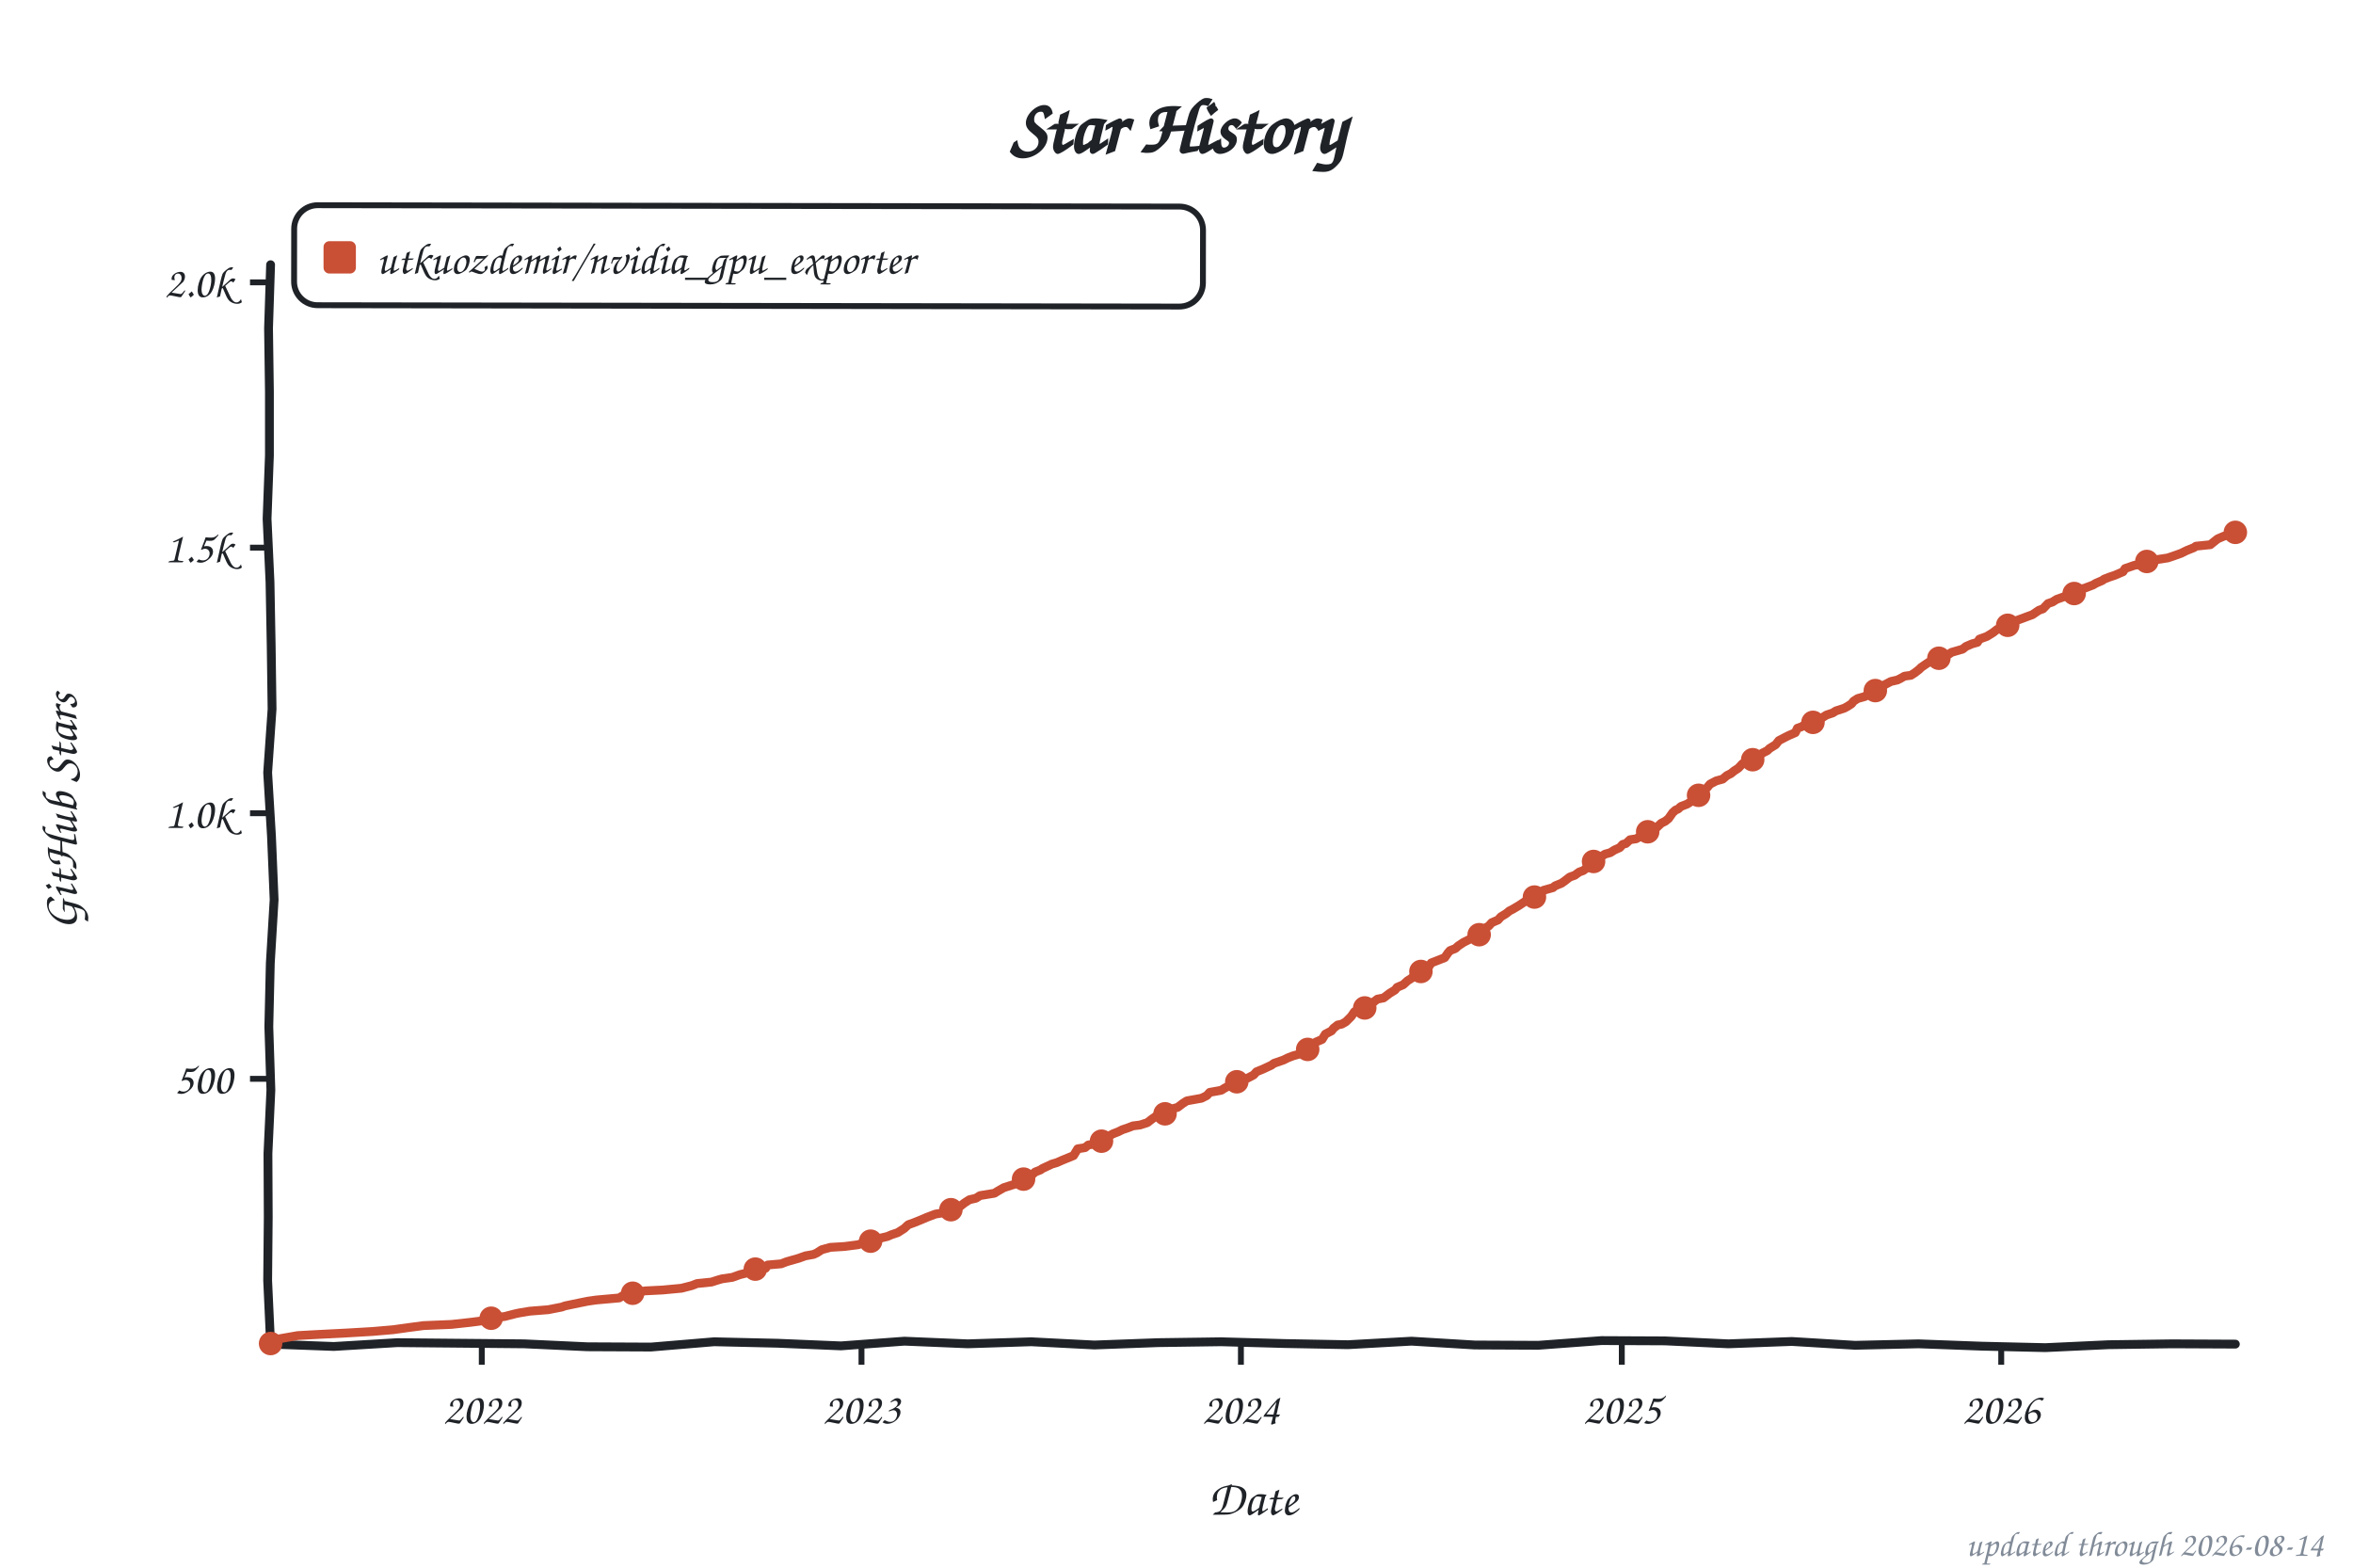
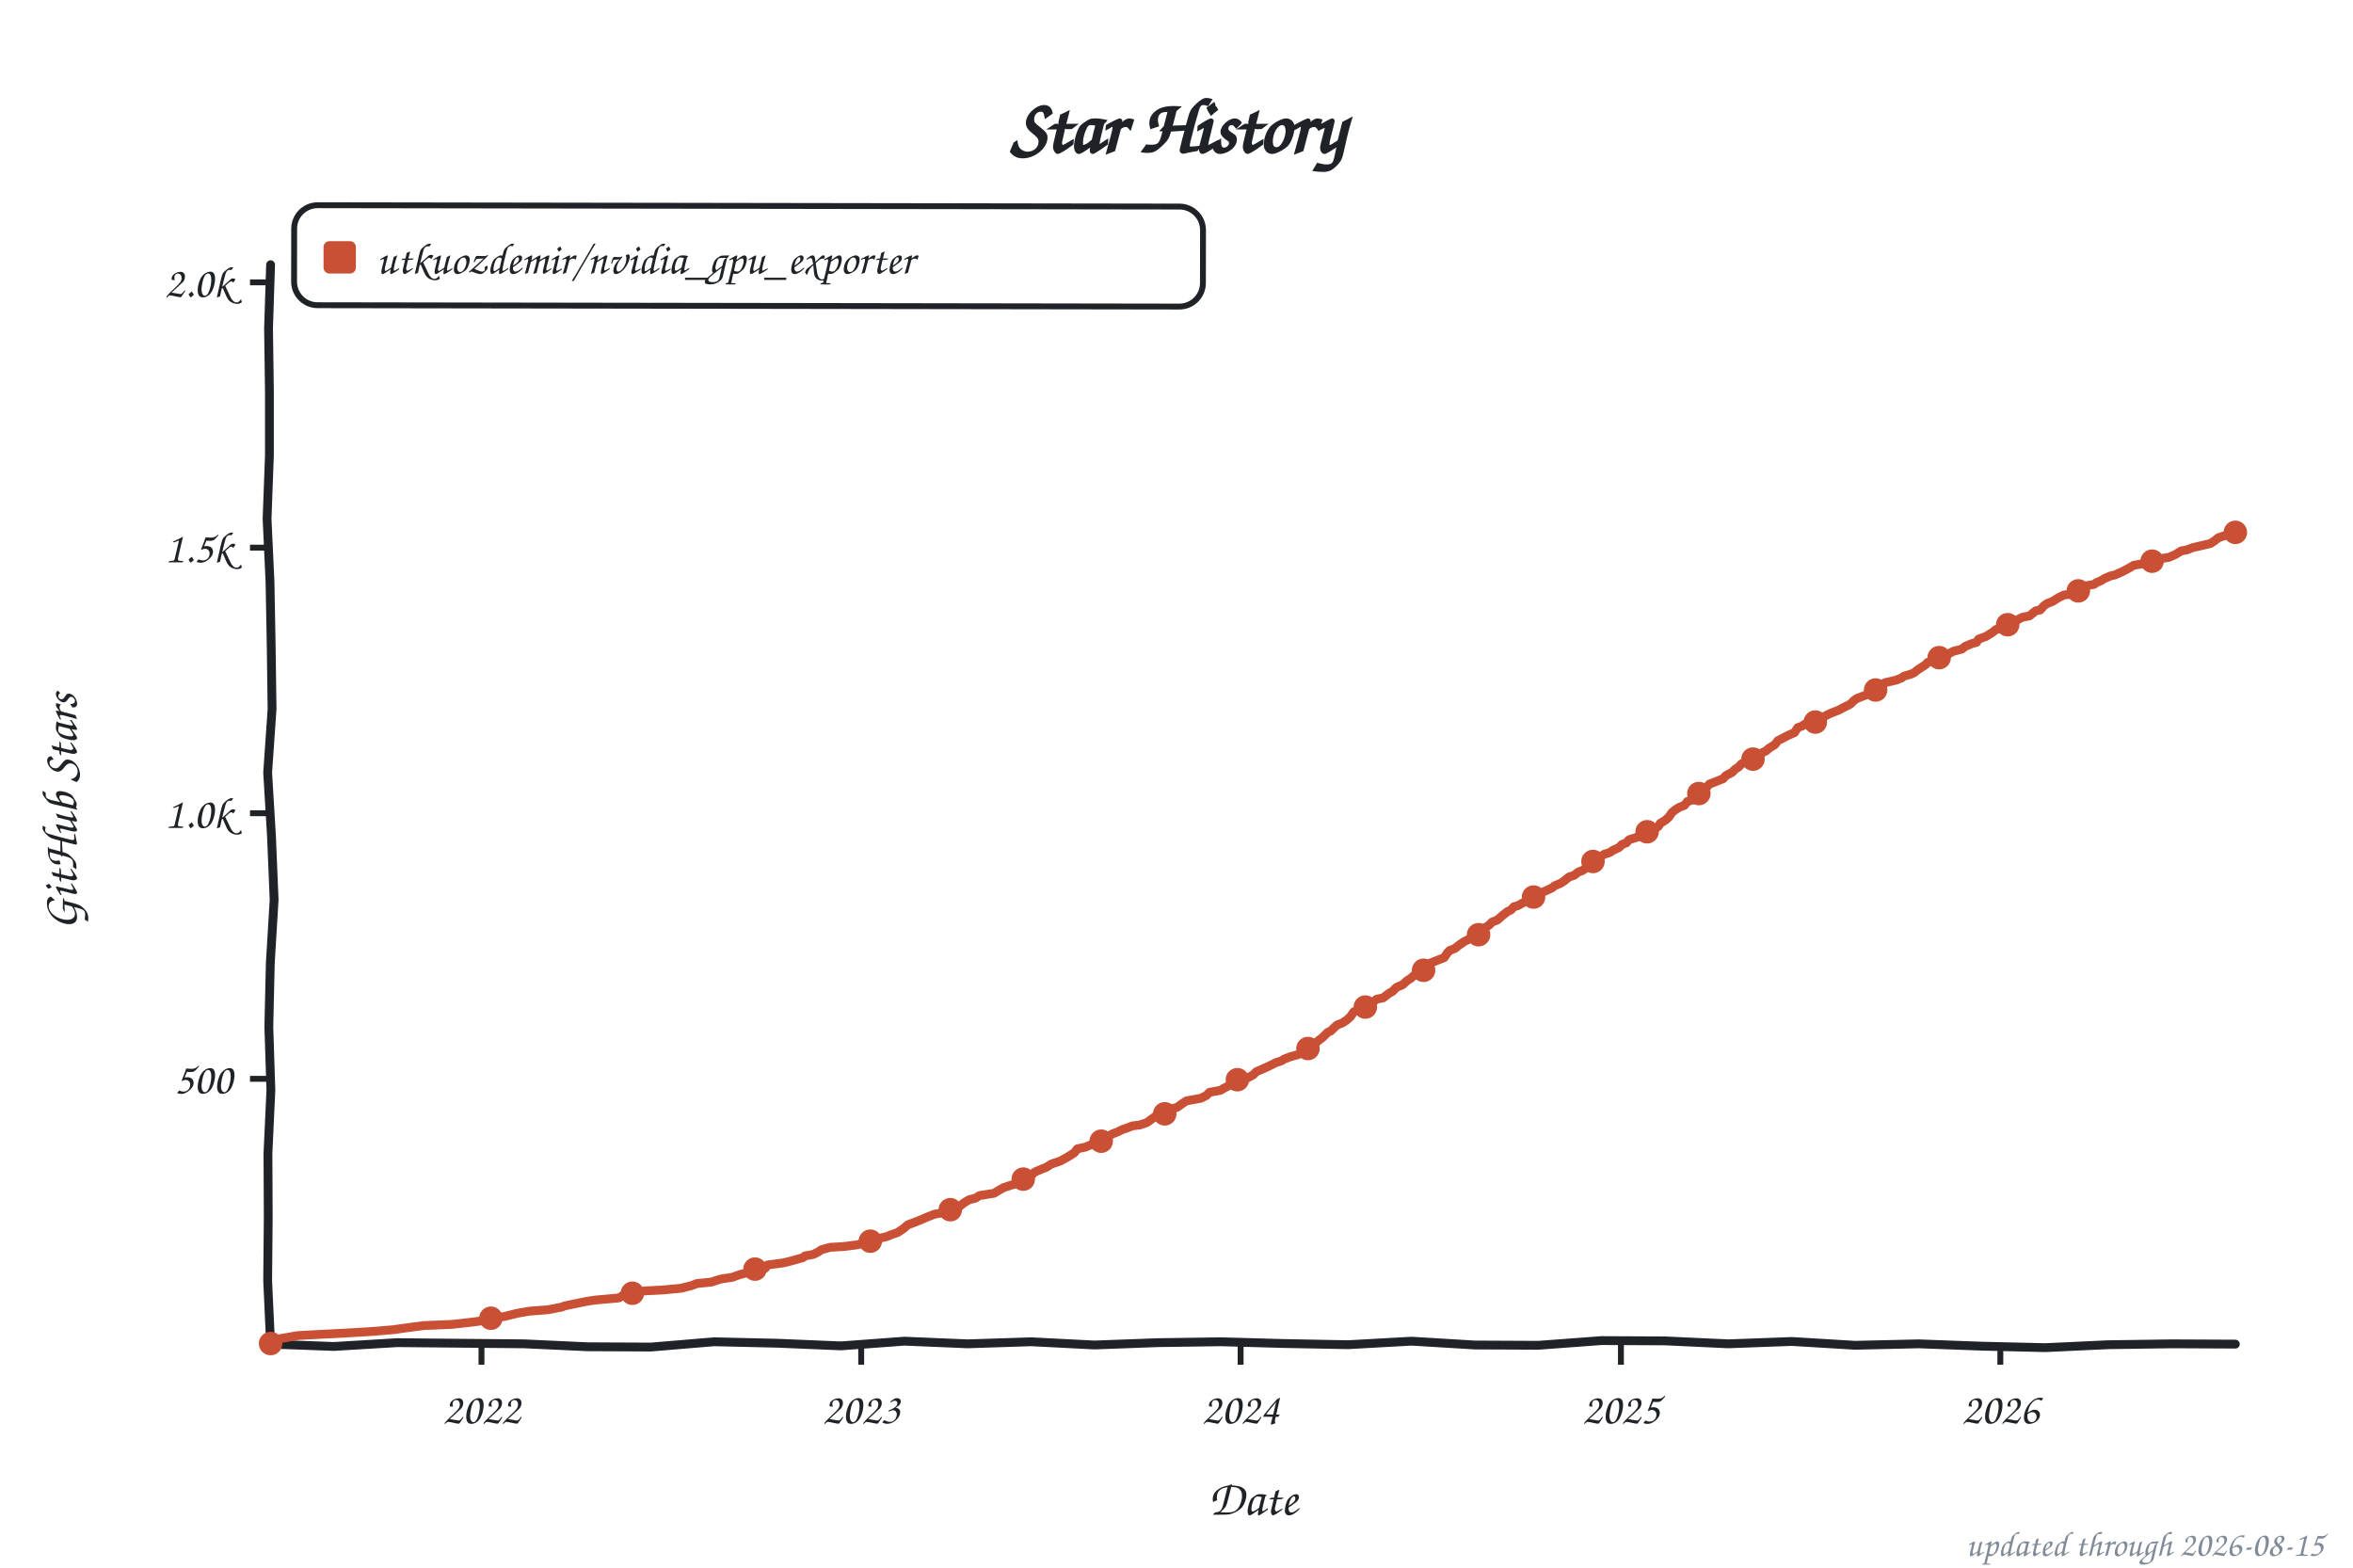
<svg xmlns="http://www.w3.org/2000/svg" width="800" height="533" viewBox="0 0 800 533" role="img" aria-label="Star history of utkuozdemir/nvidia_gpu_exporter">
  <style>text{font-family:"Comic Sans MS","Chalkboard SE","Comic Neue","Marker Felt",cursive}</style>
  <text x="400" y="52" font-size="26" font-weight="bold" text-anchor="middle" fill="#1f2328">Star History</text>
  <rect x="100" y="70" width="309" height="34" rx="8" fill="none" stroke="#1f2328" stroke-width="2" transform="rotate(0.09 254 87)" />
  <rect x="110" y="82" width="11" height="11" rx="2" fill="#c94f35" />
  <text x="128" y="93" font-size="15" fill="#1f2328" textLength="270" lengthAdjust="spacingAndGlyphs">utkuozdemir/nvidia_gpu_exporter</text>
  <line x1="85" y1="366.8" x2="92" y2="366.8" stroke="#1f2328" stroke-width="2" />
  <text x="79" y="371.8" font-size="15" text-anchor="end" fill="#1f2328">500</text>
  <line x1="85" y1="276.5" x2="92" y2="276.5" stroke="#1f2328" stroke-width="2" />
  <text x="79" y="281.5" font-size="15" text-anchor="end" fill="#1f2328">1.0k</text>
  <line x1="85" y1="186.2" x2="92" y2="186.2" stroke="#1f2328" stroke-width="2" />
  <text x="79" y="191.2" font-size="15" text-anchor="end" fill="#1f2328">1.5k</text>
  <line x1="85" y1="96.0" x2="92" y2="96.0" stroke="#1f2328" stroke-width="2" />
  <text x="79" y="101.0" font-size="15" text-anchor="end" fill="#1f2328">2.0k</text>
-   <line x1="163.8" y1="457" x2="163.8" y2="464" stroke="#1f2328" stroke-width="2" />
-   <text x="163.8" y="484" font-size="15" text-anchor="middle" fill="#1f2328">2022</text>
-   <line x1="292.9" y1="457" x2="292.9" y2="464" stroke="#1f2328" stroke-width="2" />
-   <text x="292.9" y="484" font-size="15" text-anchor="middle" fill="#1f2328">2023</text>
-   <line x1="421.9" y1="457" x2="421.9" y2="464" stroke="#1f2328" stroke-width="2" />
-   <text x="421.9" y="484" font-size="15" text-anchor="middle" fill="#1f2328">2024</text>
-   <line x1="551.4" y1="457" x2="551.4" y2="464" stroke="#1f2328" stroke-width="2" />
-   <text x="551.4" y="484" font-size="15" text-anchor="middle" fill="#1f2328">2025</text>
-   <line x1="680.4" y1="457" x2="680.4" y2="464" stroke="#1f2328" stroke-width="2" />
-   <text x="680.4" y="484" font-size="15" text-anchor="middle" fill="#1f2328">2026</text>
+   <line x1="163.7" y1="457" x2="163.7" y2="464" stroke="#1f2328" stroke-width="2" />
+   <text x="163.7" y="484" font-size="15" text-anchor="middle" fill="#1f2328">2022</text>
+   <line x1="292.8" y1="457" x2="292.8" y2="464" stroke="#1f2328" stroke-width="2" />
+   <text x="292.8" y="484" font-size="15" text-anchor="middle" fill="#1f2328">2023</text>
+   <line x1="421.8" y1="457" x2="421.8" y2="464" stroke="#1f2328" stroke-width="2" />
+   <text x="421.8" y="484" font-size="15" text-anchor="middle" fill="#1f2328">2024</text>
+   <line x1="551.1" y1="457" x2="551.1" y2="464" stroke="#1f2328" stroke-width="2" />
+   <text x="551.1" y="484" font-size="15" text-anchor="middle" fill="#1f2328">2025</text>
+   <line x1="680.1" y1="457" x2="680.1" y2="464" stroke="#1f2328" stroke-width="2" />
+   <text x="680.1" y="484" font-size="15" text-anchor="middle" fill="#1f2328">2026</text>
  <text x="426" y="515" font-size="17" text-anchor="middle" fill="#1f2328">Date</text>
  <text x="26" y="276" font-size="17" text-anchor="middle" fill="#1f2328" transform="rotate(-90 26 276)">GitHub Stars</text>
  <path d="M 92.0,90.0 L 91.3,111.6 L 91.6,133.2 L 91.6,154.8 L 90.8,176.4 L 91.8,197.9 L 92.2,219.5 L 92.5,241.1 L 91.0,262.7 L 92.3,284.3 L 93.2,305.9 L 91.9,327.5 L 91.4,349.1 L 92.1,370.6 L 91.1,392.2 L 91.2,413.8 L 91.0,435.4 L 92.0,457.0 L 113.5,457.8 L 135.1,456.5 L 156.6,456.7 L 178.2,456.9 L 199.7,457.9 L 221.3,458.0 L 242.8,456.2 L 264.4,456.7 L 285.9,457.6 L 307.5,456.0 L 329.0,456.9 L 350.6,456.2 L 372.1,457.3 L 393.7,456.5 L 415.2,456.2 L 436.8,456.8 L 458.3,457.2 L 479.9,456.0 L 501.4,457.3 L 523.0,457.4 L 544.5,455.8 L 566.1,455.9 L 587.6,456.9 L 609.2,456.1 L 630.7,457.4 L 652.3,456.9 L 673.8,457.7 L 695.4,458.2 L 716.9,457.2 L 738.5,456.9 L 760.0,457.0" fill="none" stroke="#1f2328" stroke-width="3" stroke-linecap="round" stroke-linejoin="round" />
-   <path d="M 92.0,456.8 L 92.4,456.5 L 93.8,455.4 L 101.2,454.1 L 106.5,453.8 L 118.2,453.2 L 126.7,452.7 L 133.7,452.1 L 138.7,451.4 L 144.0,450.7 L 153.5,450.3 L 159.9,449.6 L 163.8,449.1 L 167.0,448.2 L 171.6,447.6 L 175.1,446.7 L 176.5,446.4 L 180.1,445.8 L 186.4,445.3 L 191.0,444.4 L 192.1,444.0 L 197.4,442.9 L 199.9,442.4 L 202.7,442.0 L 210.5,441.3 L 212.6,440.0 L 215.4,439.5 L 219.3,438.9 L 225.3,438.6 L 231.7,438.0 L 235.2,437.1 L 237.0,436.4 L 241.9,435.9 L 244.1,435.2 L 245.5,434.8 L 249.0,434.3 L 251.5,433.4 L 254.7,432.6 L 255.4,431.9 L 260.3,431.2 L 261.0,430.1 L 265.6,429.7 L 267.4,429.0 L 271.6,427.8 L 273.8,427.0 L 276.6,426.5 L 277.7,426.0 L 279.4,424.9 L 282.3,424.1 L 287.2,423.8 L 291.8,423.2 L 294.3,422.3 L 297.5,421.8 L 299.6,420.9 L 301.7,420.4 L 303.1,419.8 L 305.2,419.1 L 307.4,417.7 L 308.8,416.4 L 310.5,415.8 L 313.0,414.8 L 315.1,413.9 L 318.0,412.8 L 321.5,412.2 L 323.3,411.3 L 324.0,410.6 L 326.5,410.1 L 327.9,409.0 L 329.6,407.9 L 331.8,407.4 L 333.2,406.5 L 338.1,405.7 L 339.2,405.0 L 341.3,403.8 L 343.8,403.0 L 344.8,402.7 L 345.9,401.6 L 348.0,400.9 L 350.5,399.8 L 351.9,398.5 L 353.7,397.8 L 354.4,397.3 L 357.6,395.8 L 359.3,395.3 L 361.1,394.5 L 365.0,392.9 L 366.4,390.6 L 368.9,390.2 L 370.0,389.3 L 373.1,388.8 L 374.9,387.9 L 375.6,387.1 L 376.7,386.4 L 378.4,385.5 L 380.2,384.8 L 381.6,384.1 L 383.4,383.5 L 385.2,382.8 L 387.6,382.5 L 390.1,381.7 L 391.5,380.6 L 392.9,379.6 L 395.4,379.2 L 397.5,377.9 L 398.6,377.0 L 400.4,376.5 L 402.1,375.2 L 403.5,374.3 L 408.5,373.4 L 410.3,372.5 L 411.3,371.4 L 415.2,370.7 L 416.3,370.0 L 418.0,369.1 L 419.5,368.6 L 420.9,367.1 L 424.1,366.6 L 426.2,365.5 L 427.2,364.4 L 429.4,363.5 L 432.2,362.2 L 433.2,361.5 L 434.7,361.0 L 436.4,360.4 L 437.8,359.7 L 439.6,359.0 L 441.7,358.4 L 443.5,357.5 L 444.6,356.8 L 446.3,355.6 L 447.4,354.3 L 449.5,353.4 L 450.6,351.6 L 452.7,350.5 L 453.4,349.6 L 454.8,348.5 L 456.2,348.2 L 457.6,347.4 L 459.4,345.6 L 460.5,344.0 L 461.5,343.6 L 464.4,342.4 L 465.4,341.7 L 466.5,341.1 L 468.3,339.7 L 470.4,339.3 L 472.5,337.7 L 474.3,336.6 L 475.0,335.7 L 477.1,334.8 L 478.5,333.5 L 479.9,332.6 L 481.7,331.0 L 483.1,330.3 L 484.5,329.6 L 485.6,329.0 L 486.6,327.4 L 488.4,326.7 L 491.2,325.6 L 492.3,324.0 L 493.0,323.2 L 494.8,322.5 L 495.8,321.6 L 497.6,320.4 L 499.4,319.5 L 500.4,318.9 L 502.6,318.2 L 504.0,317.1 L 505.0,315.5 L 506.1,314.9 L 507.2,313.7 L 509.3,312.8 L 510.3,311.7 L 512.1,310.6 L 513.2,309.7 L 514.2,309.2 L 516.4,307.9 L 518.5,306.5 L 520.6,305.7 L 521.7,305.0 L 524.1,303.6 L 524.8,302.7 L 528.0,301.8 L 528.7,301.2 L 530.9,300.3 L 531.9,299.6 L 533.7,298.2 L 535.4,297.6 L 536.9,296.5 L 538.3,296.0 L 540.0,294.7 L 541.5,293.3 L 542.2,292.7 L 543.9,292.0 L 544.6,291.1 L 545.7,290.4 L 547.5,289.9 L 548.9,289.0 L 550.7,288.2 L 551.7,287.1 L 552.8,286.8 L 554.2,285.5 L 556.3,285.2 L 558.1,284.1 L 559.1,283.2 L 561.3,282.6 L 563.0,281.6 L 564.8,279.9 L 566.2,279.2 L 567.3,278.3 L 568.7,276.3 L 569.7,275.4 L 570.5,275.1 L 571.5,274.2 L 573.6,273.4 L 575.8,272.0 L 576.5,271.1 L 577.5,270.4 L 578.9,269.1 L 580.4,267.8 L 581.4,266.6 L 583.5,265.5 L 585.7,264.9 L 587.1,263.7 L 588.5,263.0 L 589.6,262.1 L 591.0,261.2 L 592.4,259.7 L 593.1,259.4 L 595.2,258.8 L 596.6,257.5 L 598.0,257.2 L 599.1,256.1 L 600.9,255.2 L 601.6,254.5 L 603.7,253.2 L 604.8,251.8 L 606.9,250.7 L 608.3,250.0 L 610.4,249.1 L 611.1,247.6 L 612.5,247.1 L 614.3,246.0 L 617.5,245.5 L 618.9,244.4 L 621.0,243.1 L 623.1,242.4 L 624.2,241.7 L 627.0,240.8 L 628.1,240.2 L 629.5,239.3 L 630.2,238.4 L 631.6,237.5 L 634.1,236.8 L 635.5,235.5 L 637.3,235.0 L 639.4,234.1 L 640.8,232.8 L 642.9,231.7 L 645.1,231.2 L 646.1,230.7 L 647.5,229.9 L 649.7,229.6 L 651.1,228.7 L 652.5,227.6 L 653.2,226.9 L 655.7,225.2 L 657.8,224.9 L 659.6,223.6 L 661.0,223.1 L 662.8,222.3 L 663.5,221.8 L 667.3,220.7 L 668.4,219.8 L 670.5,218.9 L 672.3,218.4 L 673.0,217.3 L 675.5,216.4 L 677.6,215.1 L 679.0,214.0 L 681.8,213.5 L 682.6,212.6 L 683.6,211.7 L 686.1,210.8 L 687.2,210.4 L 689.6,209.5 L 691.0,209.0 L 693.2,207.5 L 694.6,207.0 L 696.3,205.2 L 697.8,204.7 L 699.2,203.8 L 701.7,202.9 L 704.8,202.0 L 707.3,200.3 L 708.7,200.0 L 711.6,198.9 L 712.6,198.3 L 714.7,197.4 L 715.4,196.9 L 717.2,196.2 L 719.0,195.6 L 721.8,194.4 L 722.5,193.3 L 725.7,192.2 L 728.9,191.7 L 729.9,190.9 L 732.4,190.4 L 737.0,189.7 L 738.8,189.1 L 741.6,188.1 L 743.4,187.2 L 745.9,186.2 L 746.6,185.7 L 751.5,185.2 L 752.6,184.3 L 754.0,183.2 L 756.1,182.3 L 759.3,181.4 L 760.0,181.0" fill="none" stroke="#c94f35" stroke-width="3" stroke-linecap="round" stroke-linejoin="round" />
+   <path d="M 92.0,456.8 L 92.4,456.5 L 93.8,455.4 L 101.2,454.1 L 106.5,453.8 L 118.2,453.2 L 126.6,452.7 L 133.7,452.1 L 138.7,451.4 L 144.0,450.7 L 153.5,450.3 L 159.9,449.6 L 163.7,449.1 L 166.9,448.2 L 171.5,447.6 L 175.1,446.7 L 176.5,446.4 L 180.0,445.8 L 186.4,445.3 L 191.0,444.4 L 192.0,444.0 L 197.3,442.9 L 199.8,442.4 L 202.6,442.0 L 210.4,441.3 L 212.5,440.0 L 215.4,439.5 L 219.2,438.9 L 225.2,438.6 L 231.6,438.0 L 235.1,437.1 L 236.9,436.4 L 241.9,435.9 L 244.0,435.2 L 245.4,434.8 L 248.9,434.3 L 251.4,433.4 L 254.6,432.6 L 255.3,431.9 L 260.2,431.2 L 260.9,430.1 L 266.2,429.4 L 268.7,428.8 L 273.0,427.6 L 273.7,427.0 L 276.5,426.5 L 278.3,425.6 L 279.3,424.9 L 282.2,424.1 L 287.1,423.8 L 291.7,423.2 L 294.2,422.3 L 297.3,421.8 L 299.5,420.9 L 301.6,420.4 L 303.0,419.8 L 305.1,419.1 L 307.2,417.7 L 308.7,416.4 L 310.4,415.8 L 312.9,414.8 L 315.0,413.9 L 317.8,412.8 L 321.4,412.2 L 323.1,411.3 L 323.9,410.6 L 326.3,410.1 L 327.7,409.0 L 329.5,407.9 L 331.6,407.4 L 333.0,406.5 L 338.0,405.7 L 339.1,405.0 L 341.2,403.8 L 343.6,403.0 L 344.7,402.7 L 345.8,401.6 L 347.9,400.9 L 350.4,399.8 L 351.8,398.5 L 353.9,397.6 L 355.7,396.9 L 357.4,395.8 L 360.6,394.7 L 363.1,393.3 L 365.2,392.0 L 366.3,390.6 L 369.1,390.0 L 371.2,389.1 L 373.7,388.2 L 374.8,387.9 L 375.8,387.0 L 376.5,386.4 L 378.3,385.5 L 380.1,384.8 L 381.5,384.1 L 383.2,383.5 L 385.0,382.8 L 387.5,382.5 L 389.9,381.7 L 391.4,380.6 L 392.8,379.6 L 395.3,379.2 L 397.4,377.9 L 398.4,377.0 L 400.2,376.5 L 402.0,375.2 L 403.4,374.3 L 408.3,373.4 L 410.1,372.5 L 411.2,371.4 L 415.0,370.7 L 416.1,370.0 L 417.9,369.1 L 419.3,368.6 L 420.7,367.1 L 423.9,366.6 L 426.0,365.5 L 427.1,364.4 L 429.2,363.5 L 432.0,362.2 L 433.8,361.3 L 435.9,360.6 L 436.6,360.1 L 438.7,359.3 L 441.2,358.6 L 441.9,358.3 L 443.3,357.5 L 445.1,355.9 L 446.5,355.2 L 447.9,354.1 L 449.7,352.7 L 451.4,351.0 L 452.5,350.5 L 453.6,349.4 L 454.6,348.5 L 456.4,347.8 L 457.8,346.9 L 459.2,345.6 L 460.3,344.0 L 461.3,343.6 L 464.2,342.4 L 465.2,341.7 L 466.3,341.1 L 468.1,339.7 L 470.2,339.3 L 472.3,337.7 L 473.4,337.1 L 474.8,335.7 L 476.9,334.8 L 478.3,333.5 L 479.7,332.6 L 481.5,331.0 L 482.9,330.3 L 484.3,329.6 L 485.4,329.0 L 486.4,327.4 L 488.2,326.7 L 491.0,325.6 L 492.1,324.0 L 492.8,323.2 L 494.6,322.5 L 496.0,321.4 L 497.7,320.2 L 499.9,319.1 L 502.0,318.4 L 503.0,317.5 L 503.8,317.1 L 504.8,315.5 L 506.2,314.6 L 507.3,313.5 L 509.1,312.8 L 510.8,311.3 L 512.6,309.9 L 513.7,309.4 L 514.7,308.3 L 516.1,307.9 L 519.0,306.3 L 520.4,305.7 L 522.8,304.5 L 523.9,303.6 L 526.4,302.5 L 527.8,301.8 L 528.5,301.2 L 530.6,300.3 L 531.7,299.6 L 533.4,298.2 L 535.2,297.6 L 536.6,296.5 L 538.0,296.0 L 539.8,294.7 L 541.2,293.3 L 541.9,292.7 L 543.7,292.0 L 544.4,291.1 L 545.5,290.4 L 547.2,289.9 L 548.6,289.0 L 550.4,288.2 L 551.5,287.1 L 552.9,286.6 L 553.9,285.5 L 556.8,284.6 L 558.2,283.7 L 559.2,283.0 L 561.7,282.3 L 563.8,281.0 L 564.5,279.9 L 566.3,278.8 L 567.4,277.8 L 568.4,276.3 L 569.5,275.4 L 570.9,274.5 L 572.7,273.8 L 573.7,272.5 L 575.5,272.0 L 576.6,270.7 L 578.0,269.6 L 578.7,269.1 L 580.1,267.8 L 581.2,266.6 L 585.0,265.1 L 585.8,264.8 L 586.8,263.7 L 588.9,262.6 L 590.0,261.5 L 591.1,260.8 L 592.1,259.7 L 593.2,259.2 L 594.9,258.8 L 596.4,257.5 L 597.8,257.2 L 598.8,256.1 L 600.6,255.2 L 601.3,254.5 L 603.4,253.2 L 604.5,251.8 L 606.3,250.9 L 608.0,250.0 L 610.1,249.1 L 611.2,247.4 L 612.6,246.9 L 614.0,246.0 L 617.6,245.3 L 620.4,243.5 L 622.2,242.6 L 623.2,242.2 L 625.0,241.5 L 627.1,240.4 L 628.5,239.7 L 629.2,239.3 L 630.3,238.2 L 631.3,237.5 L 634.9,236.1 L 635.6,235.3 L 637.4,234.8 L 639.1,234.1 L 640.9,232.1 L 642.7,231.7 L 644.8,231.2 L 646.5,230.5 L 647.3,229.9 L 649.7,229.2 L 650.8,228.7 L 652.2,227.6 L 654.7,226.0 L 655.4,225.2 L 658.6,224.5 L 659.6,223.3 L 661.0,222.9 L 662.5,222.3 L 664.2,221.4 L 667.0,220.7 L 668.1,219.8 L 670.2,218.9 L 672.0,218.4 L 672.7,217.3 L 675.2,216.4 L 677.3,215.1 L 678.7,214.0 L 681.5,213.5 L 683.0,212.2 L 684.7,211.3 L 685.8,210.8 L 687.5,209.9 L 690.0,209.4 L 692.1,207.7 L 693.6,207.4 L 695.0,205.9 L 696.0,205.2 L 697.8,204.5 L 699.9,203.2 L 701.7,202.3 L 704.5,202.0 L 707.0,200.3 L 709.1,199.2 L 711.9,198.7 L 712.6,198.2 L 714.4,197.4 L 715.5,196.7 L 717.6,195.8 L 719.0,195.5 L 721.5,194.4 L 724.3,192.9 L 725.4,192.2 L 728.5,191.7 L 729.6,190.9 L 734.2,190.0 L 737.4,189.5 L 739.5,188.6 L 741.6,187.3 L 743.4,187.0 L 745.5,186.2 L 749.4,185.3 L 751.5,184.8 L 752.6,184.1 L 754.3,182.8 L 755.8,182.3 L 758.9,181.4 L 760.0,181.0" fill="none" stroke="#c94f35" stroke-width="3" stroke-linecap="round" stroke-linejoin="round" />
  <circle cx="92.0" cy="456.8" r="4" fill="#c94f35" />
-   <circle cx="167.0" cy="448.2" r="4" fill="#c94f35" />
-   <circle cx="215.1" cy="439.7" r="4" fill="#c94f35" />
-   <circle cx="256.8" cy="431.5" r="4" fill="#c94f35" />
-   <circle cx="296.0" cy="422.0" r="4" fill="#c94f35" />
-   <circle cx="323.3" cy="411.3" r="4" fill="#c94f35" />
-   <circle cx="348.0" cy="400.9" r="4" fill="#c94f35" />
-   <circle cx="374.5" cy="388.0" r="4" fill="#c94f35" />
-   <circle cx="396.1" cy="378.7" r="4" fill="#c94f35" />
-   <circle cx="420.5" cy="367.8" r="4" fill="#c94f35" />
-   <circle cx="444.6" cy="356.8" r="4" fill="#c94f35" />
-   <circle cx="464.0" cy="342.7" r="4" fill="#c94f35" />
-   <circle cx="483.1" cy="330.3" r="4" fill="#c94f35" />
-   <circle cx="502.9" cy="317.8" r="4" fill="#c94f35" />
-   <circle cx="521.7" cy="305.0" r="4" fill="#c94f35" />
-   <circle cx="541.8" cy="292.9" r="4" fill="#c94f35" />
-   <circle cx="560.2" cy="282.8" r="4" fill="#c94f35" />
-   <circle cx="577.5" cy="270.4" r="4" fill="#c94f35" />
-   <circle cx="595.9" cy="258.3" r="4" fill="#c94f35" />
-   <circle cx="616.4" cy="245.6" r="4" fill="#c94f35" />
-   <circle cx="637.6" cy="234.8" r="4" fill="#c94f35" />
-   <circle cx="659.2" cy="223.8" r="4" fill="#c94f35" />
-   <circle cx="682.6" cy="212.6" r="4" fill="#c94f35" />
-   <circle cx="705.2" cy="201.8" r="4" fill="#c94f35" />
-   <circle cx="729.9" cy="190.9" r="4" fill="#c94f35" />
+   <circle cx="166.9" cy="448.2" r="4" fill="#c94f35" />
+   <circle cx="215.0" cy="439.7" r="4" fill="#c94f35" />
+   <circle cx="256.7" cy="431.5" r="4" fill="#c94f35" />
+   <circle cx="295.9" cy="422.0" r="4" fill="#c94f35" />
+   <circle cx="323.1" cy="411.3" r="4" fill="#c94f35" />
+   <circle cx="347.9" cy="400.9" r="4" fill="#c94f35" />
+   <circle cx="374.4" cy="388.0" r="4" fill="#c94f35" />
+   <circle cx="396.0" cy="378.7" r="4" fill="#c94f35" />
+   <circle cx="420.7" cy="367.1" r="4" fill="#c94f35" />
+   <circle cx="444.7" cy="356.5" r="4" fill="#c94f35" />
+   <circle cx="464.2" cy="342.4" r="4" fill="#c94f35" />
+   <circle cx="484.0" cy="329.9" r="4" fill="#c94f35" />
+   <circle cx="502.7" cy="317.8" r="4" fill="#c94f35" />
+   <circle cx="521.4" cy="305.0" r="4" fill="#c94f35" />
+   <circle cx="541.6" cy="292.9" r="4" fill="#c94f35" />
+   <circle cx="560.0" cy="282.8" r="4" fill="#c94f35" />
+   <circle cx="577.6" cy="269.8" r="4" fill="#c94f35" />
+   <circle cx="596.0" cy="258.1" r="4" fill="#c94f35" />
+   <circle cx="617.2" cy="245.5" r="4" fill="#c94f35" />
+   <circle cx="637.7" cy="234.6" r="4" fill="#c94f35" />
+   <circle cx="659.3" cy="223.6" r="4" fill="#c94f35" />
+   <circle cx="682.6" cy="212.4" r="4" fill="#c94f35" />
+   <circle cx="706.6" cy="200.9" r="4" fill="#c94f35" />
+   <circle cx="731.7" cy="190.8" r="4" fill="#c94f35" />
  <circle cx="760.0" cy="181.0" r="4" fill="#c94f35" />
-   <text x="790" y="529" font-size="12" text-anchor="end" fill="#818b98">updated through 2026-08-14</text>
+   <text x="790" y="529" font-size="12" text-anchor="end" fill="#818b98">updated through 2026-08-15</text>
</svg>
